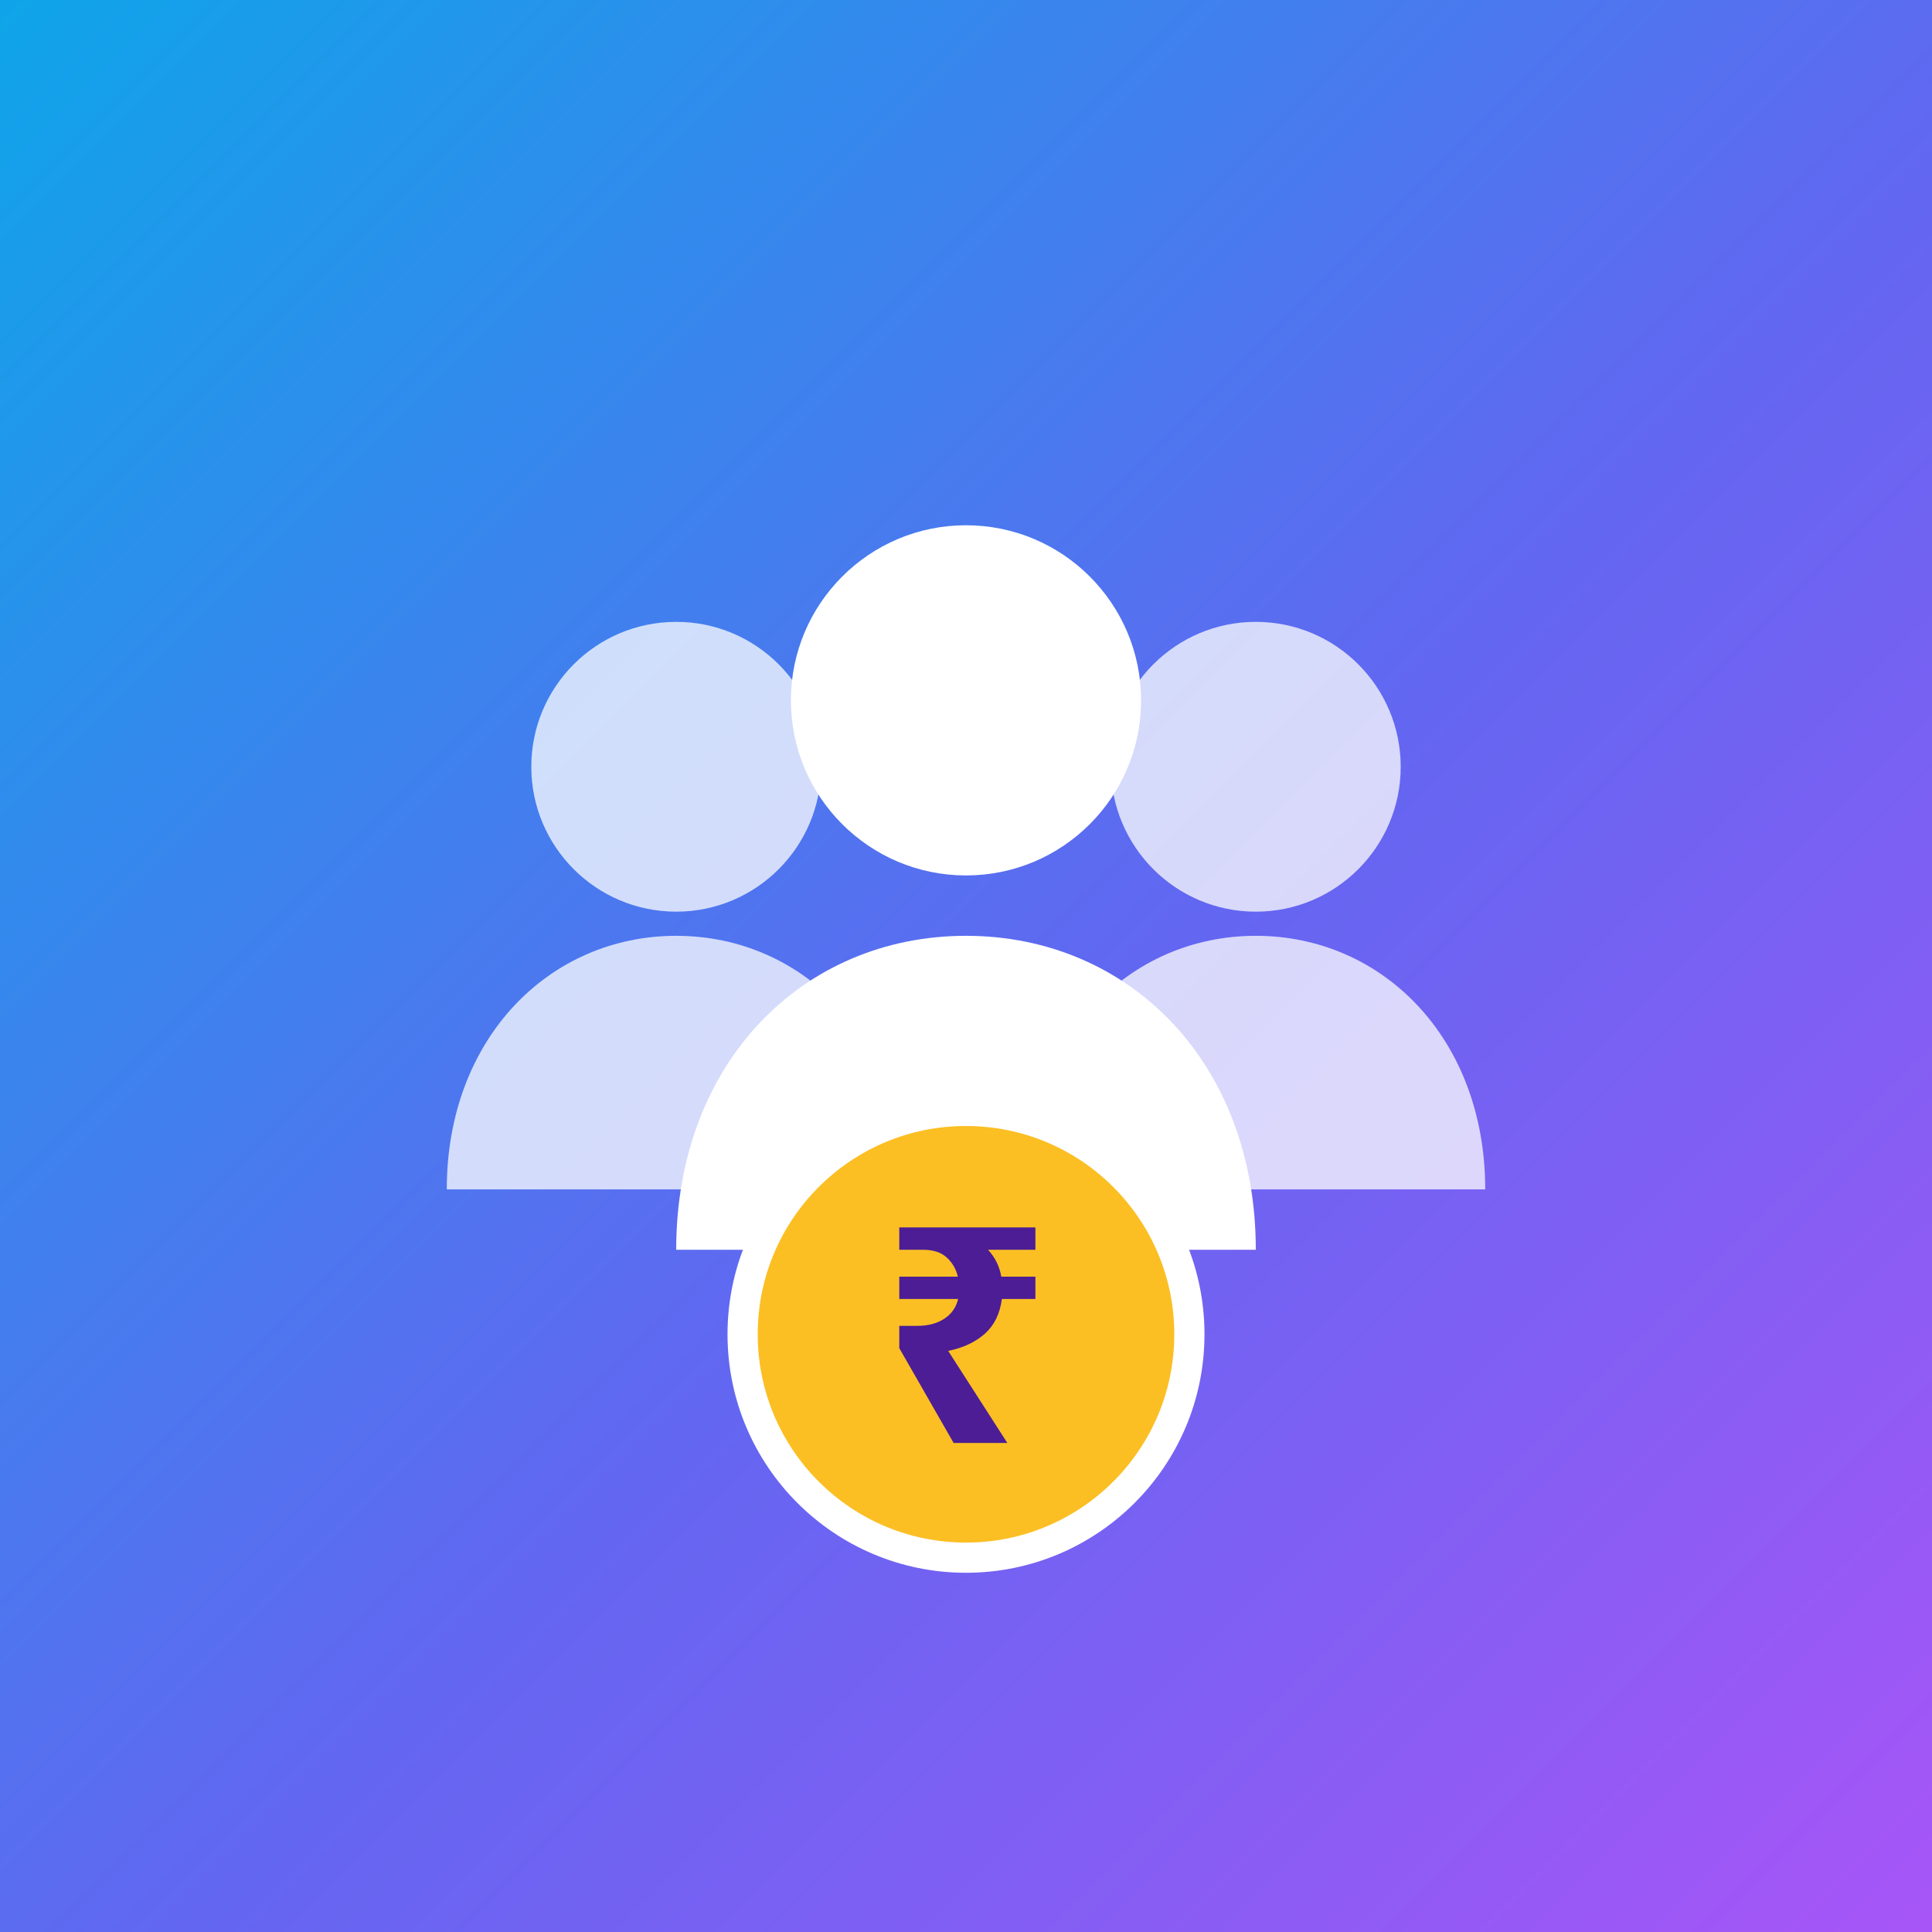
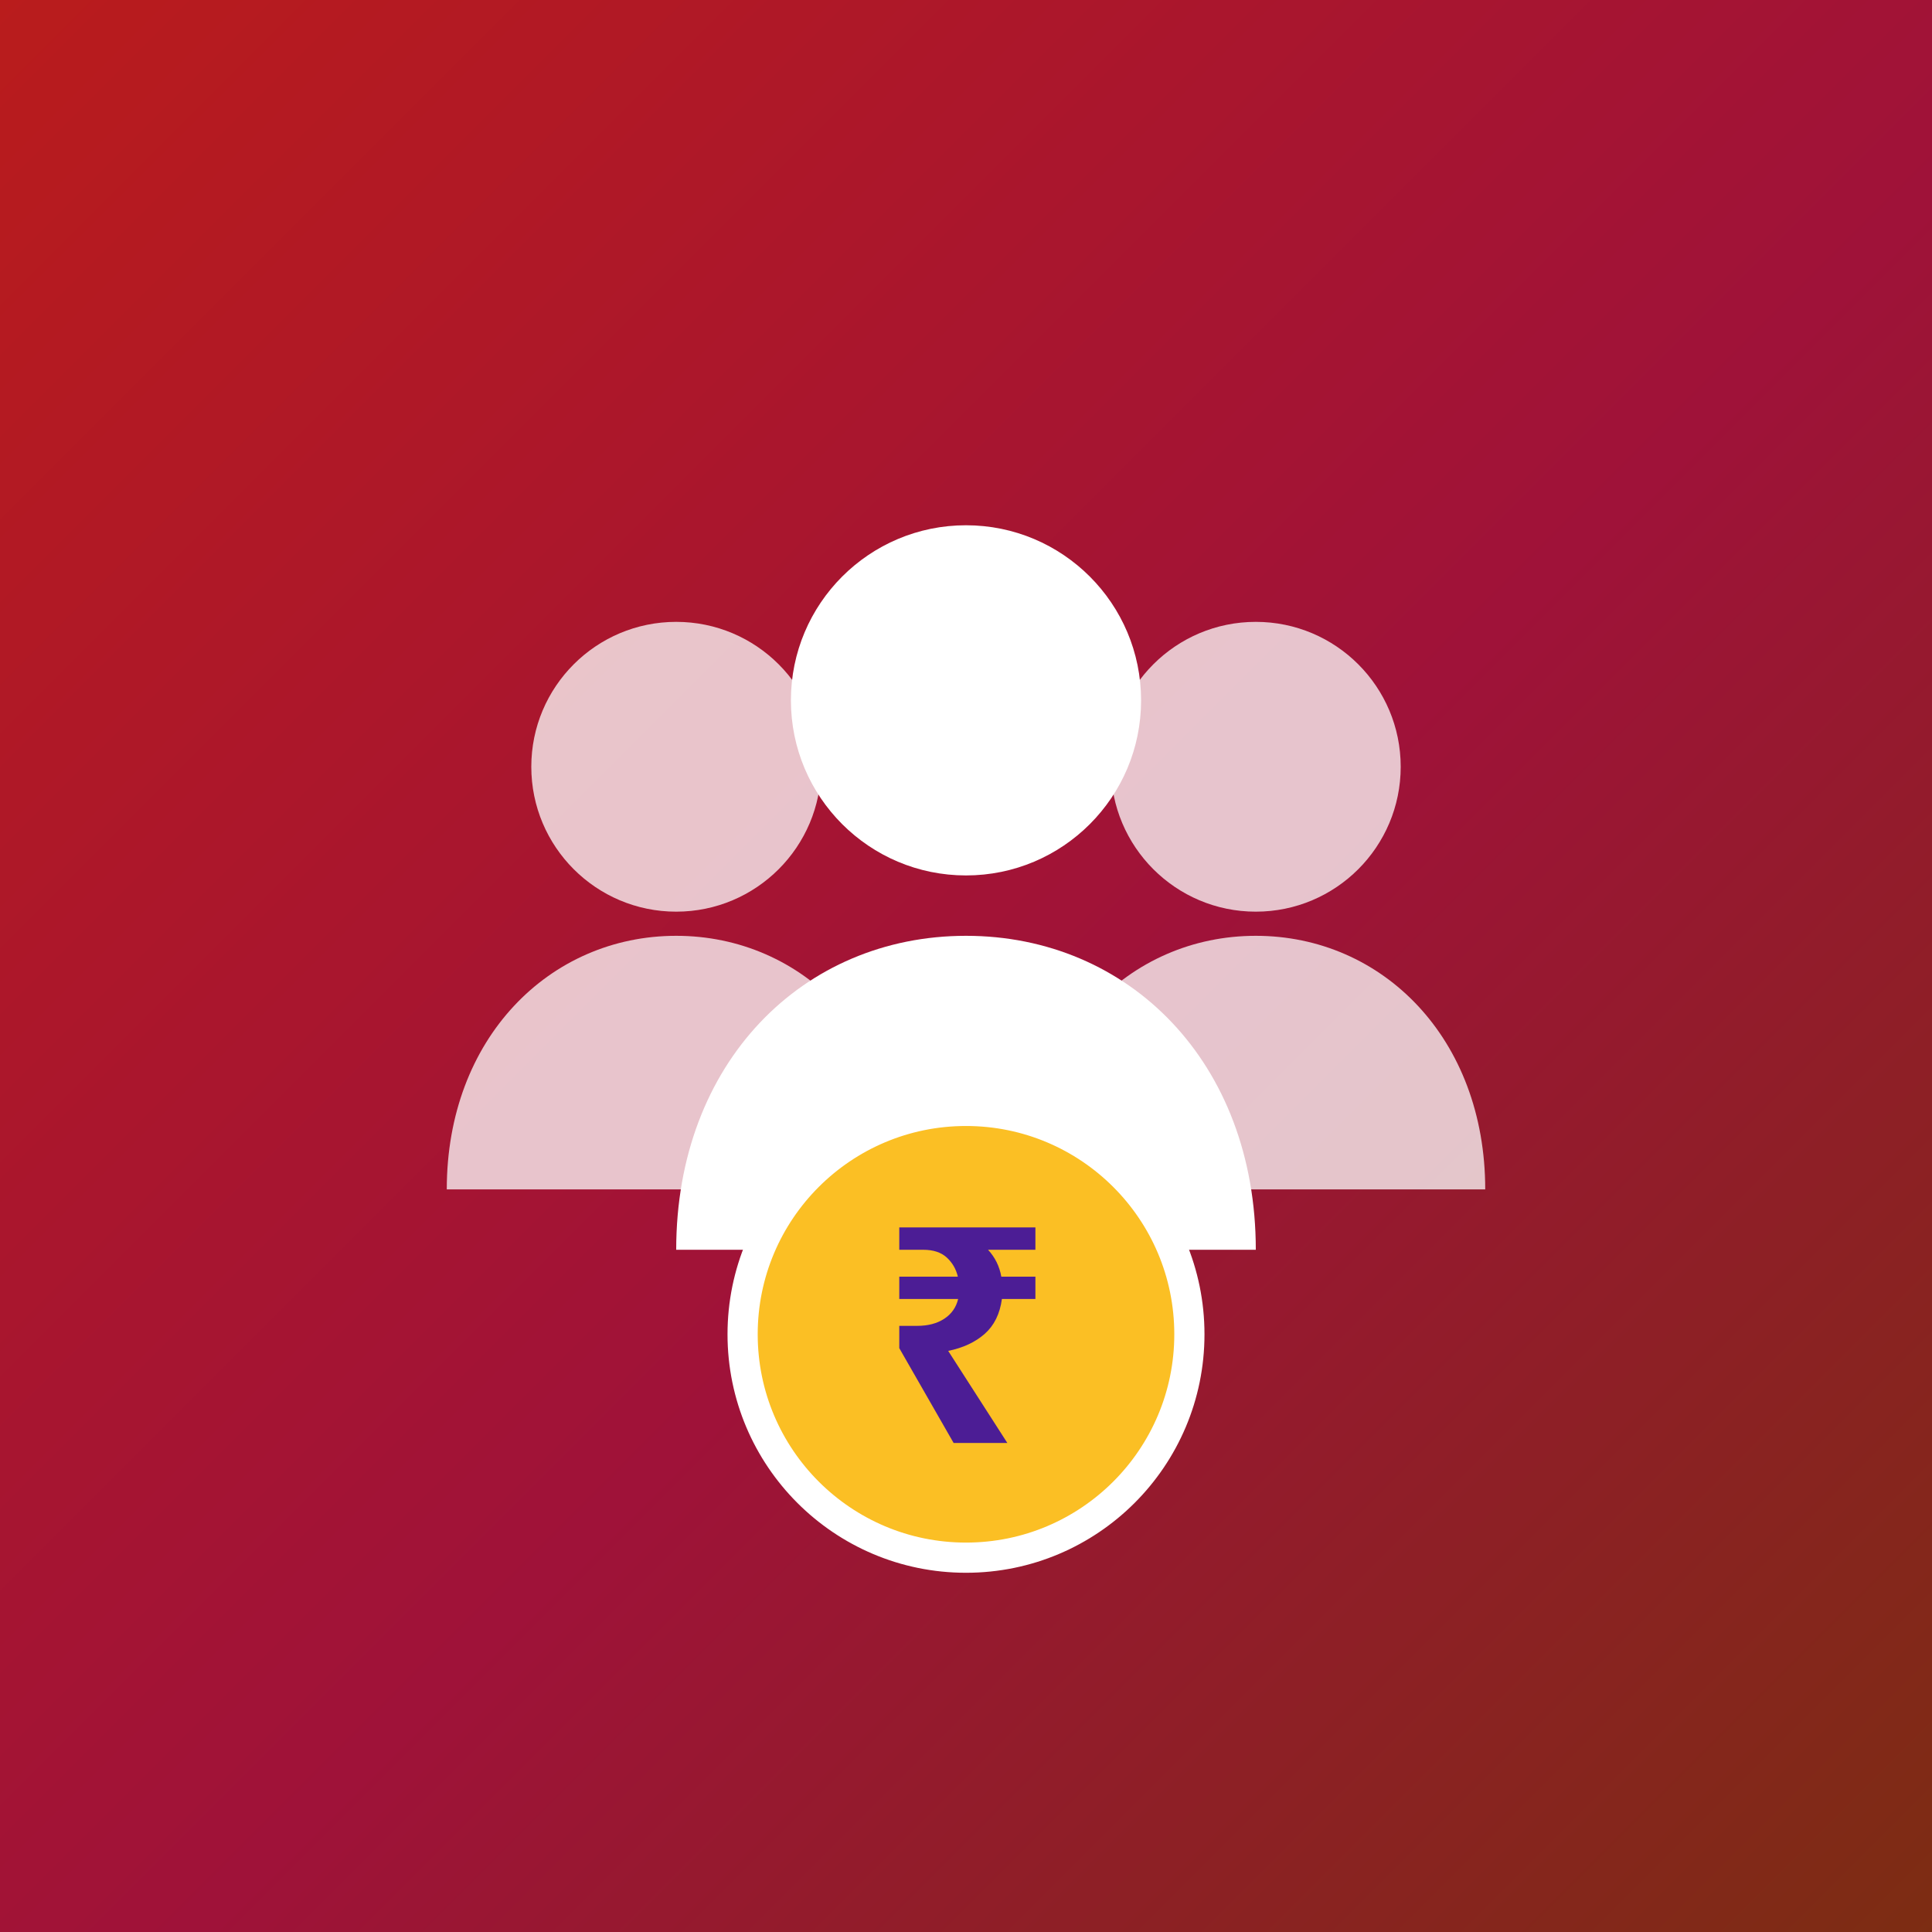
<svg xmlns="http://www.w3.org/2000/svg" viewBox="0 0 512 512">
  <defs>
-     <linearGradient id="g2" x1="0" y1="0" x2="1" y2="1">
-       <stop offset="0" stop-color="#0ea5e9" />
-       <stop offset=".55" stop-color="#6366f1" />
-       <stop offset="1" stop-color="#a855f7" />
+     <linearGradient id="gmaroon" x1="0" y1="0" x2="1" y2="1">
+       <stop offset="0" stop-color="#b91c1c" />
+       <stop offset=".55" stop-color="#9f1239" />
+       <stop offset="1" stop-color="#7c2d12" />
    </linearGradient>
  </defs>
-   <rect width="512" height="512" fill="url(#g2)" />
+   <rect width="512" height="512" fill="url(#gmaroon)" />
  <g transform="translate(51.2 51.2) scale(0.8)">
    <circle cx="160" cy="190" r="48" fill="#fff" opacity=".75" />
    <path d="M84 330c0-50 34-84 76-84s76 34 76 84z" fill="#fff" opacity=".75" />
    <circle cx="352" cy="190" r="48" fill="#fff" opacity=".75" />
    <path d="M276 330c0-50 34-84 76-84s76 34 76 84z" fill="#fff" opacity=".75" />
    <circle cx="256" cy="168" r="58" fill="#fff" />
    <path d="M160 350c0-62 42-104 96-104s96 42 96 104z" fill="#fff" />
    <circle cx="256" cy="378" r="74" fill="#fbbf24" stroke="#fff" stroke-width="10" />
    <text x="256" y="414" text-anchor="middle" font-family="Segoe UI, Arial, sans-serif" font-size="100" font-weight="800" fill="#4c1d95">₹</text>
  </g>
</svg>
